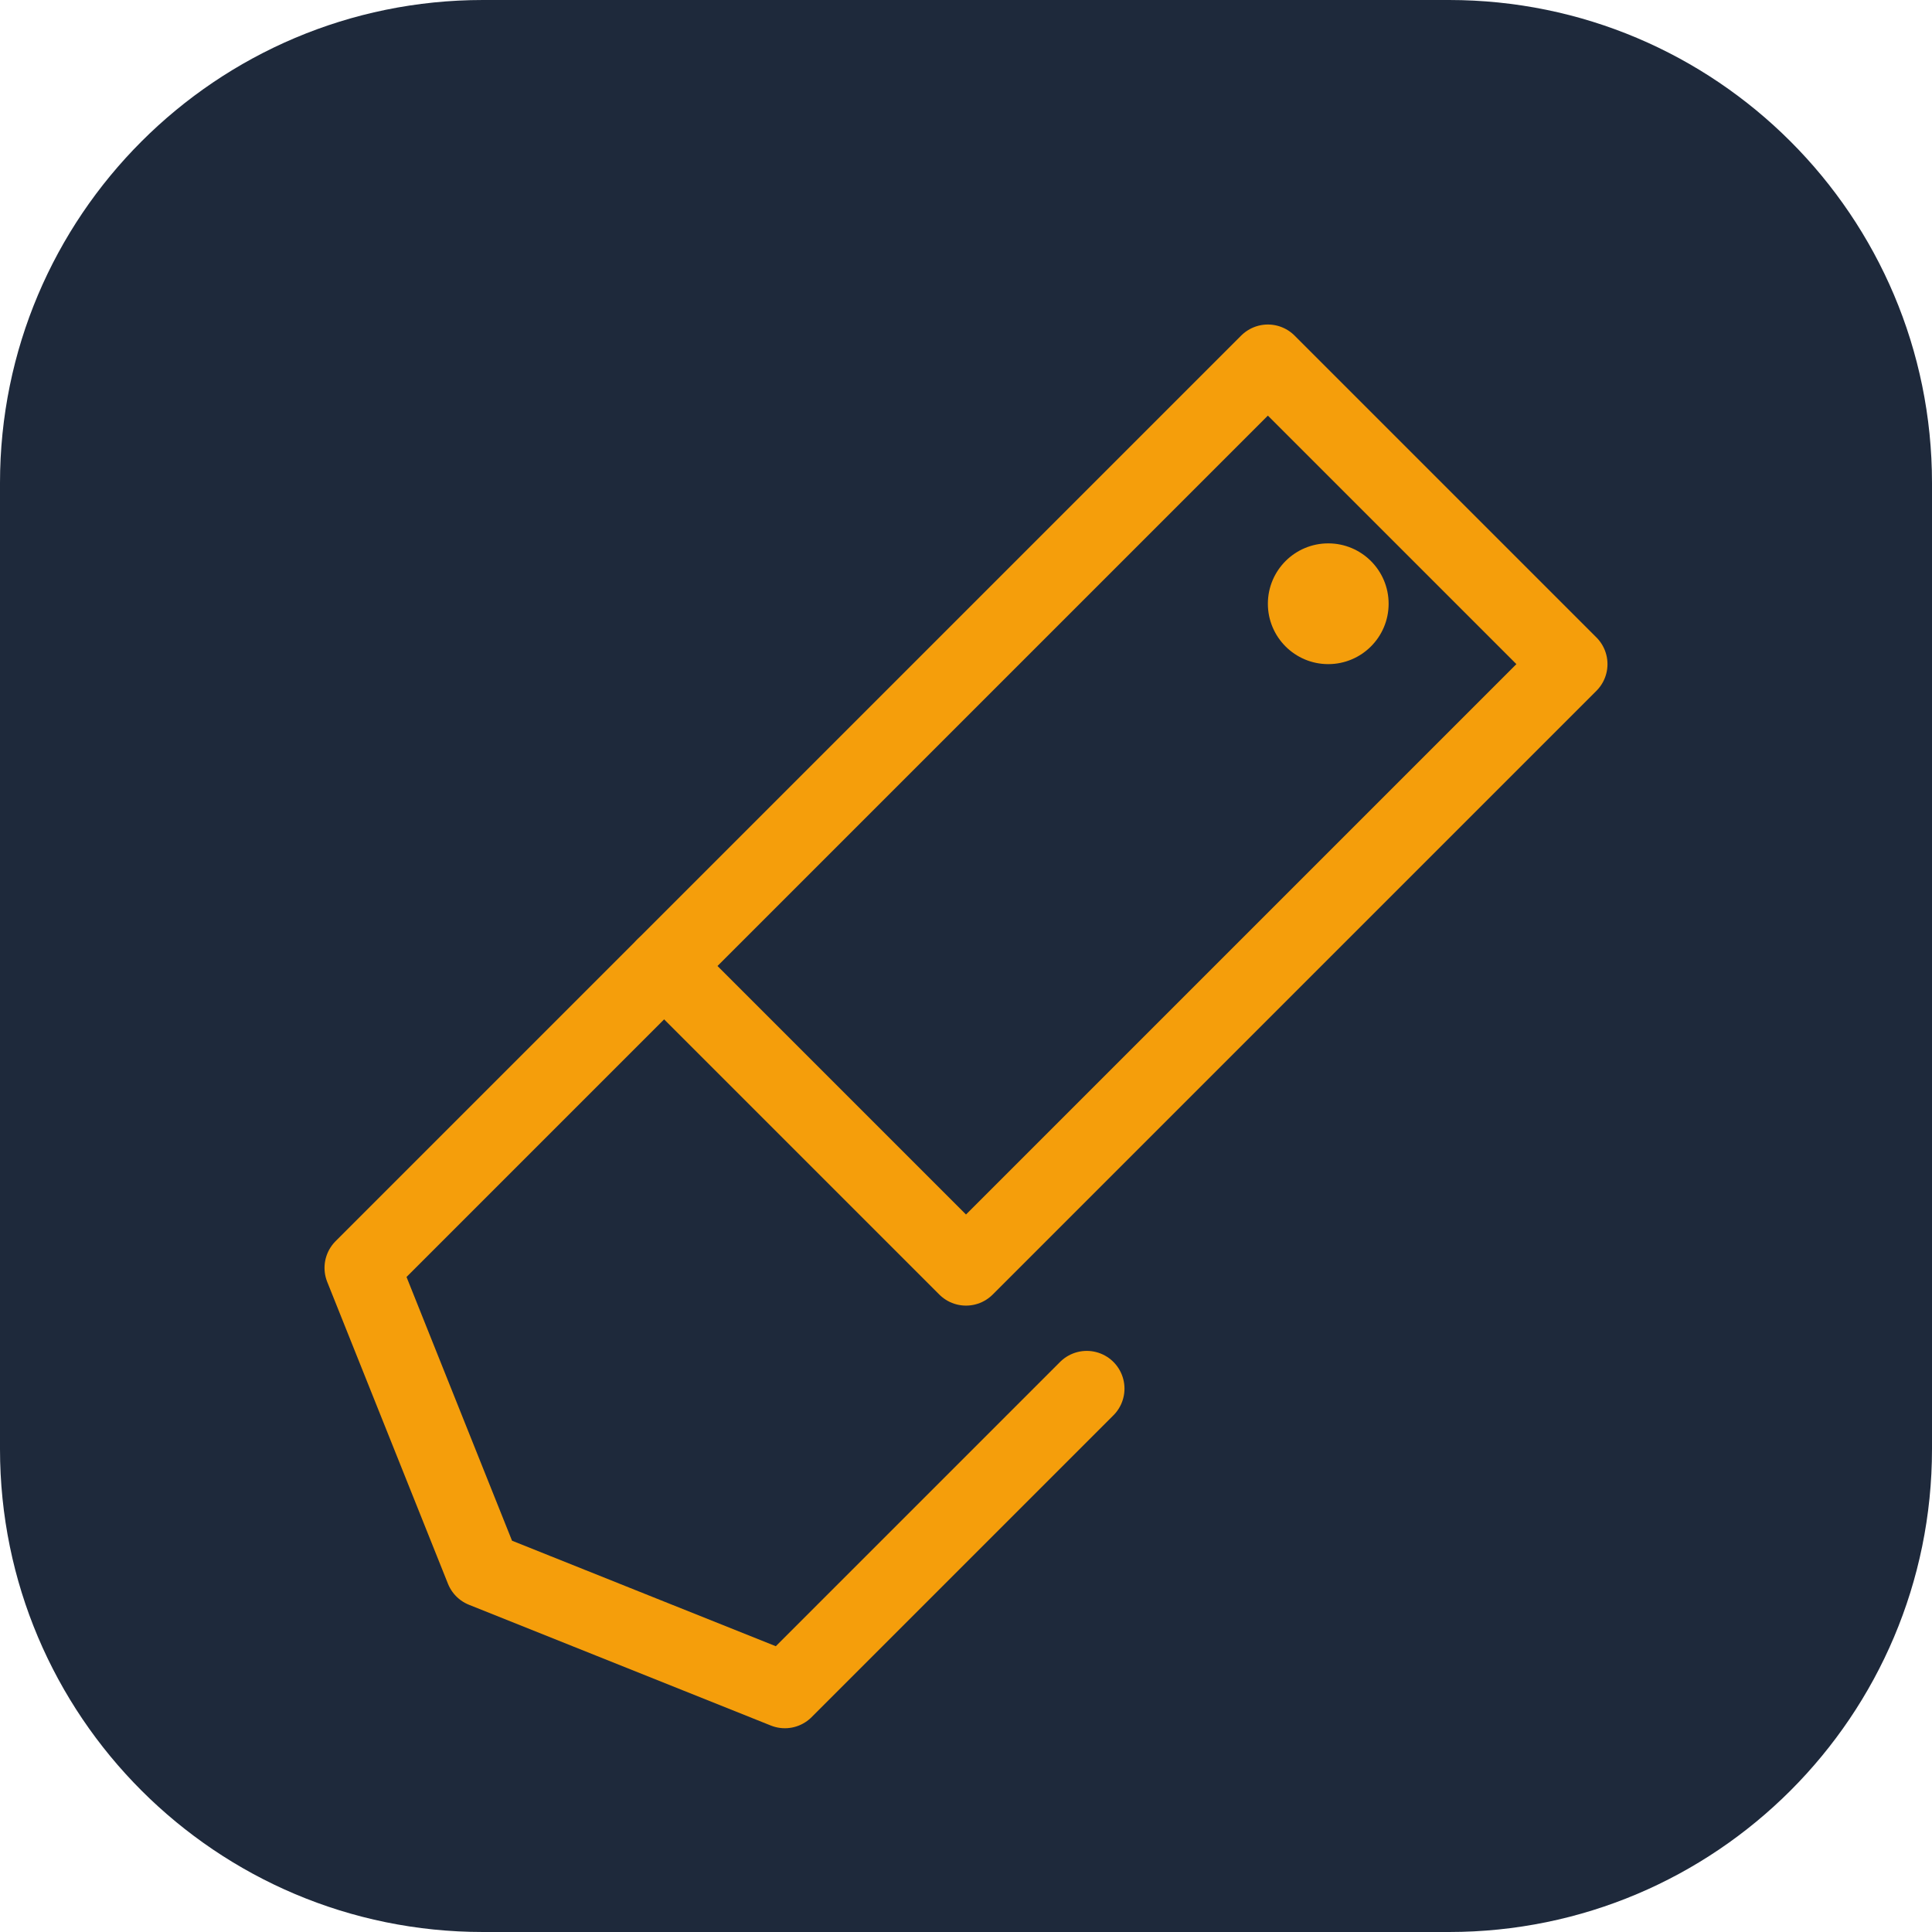
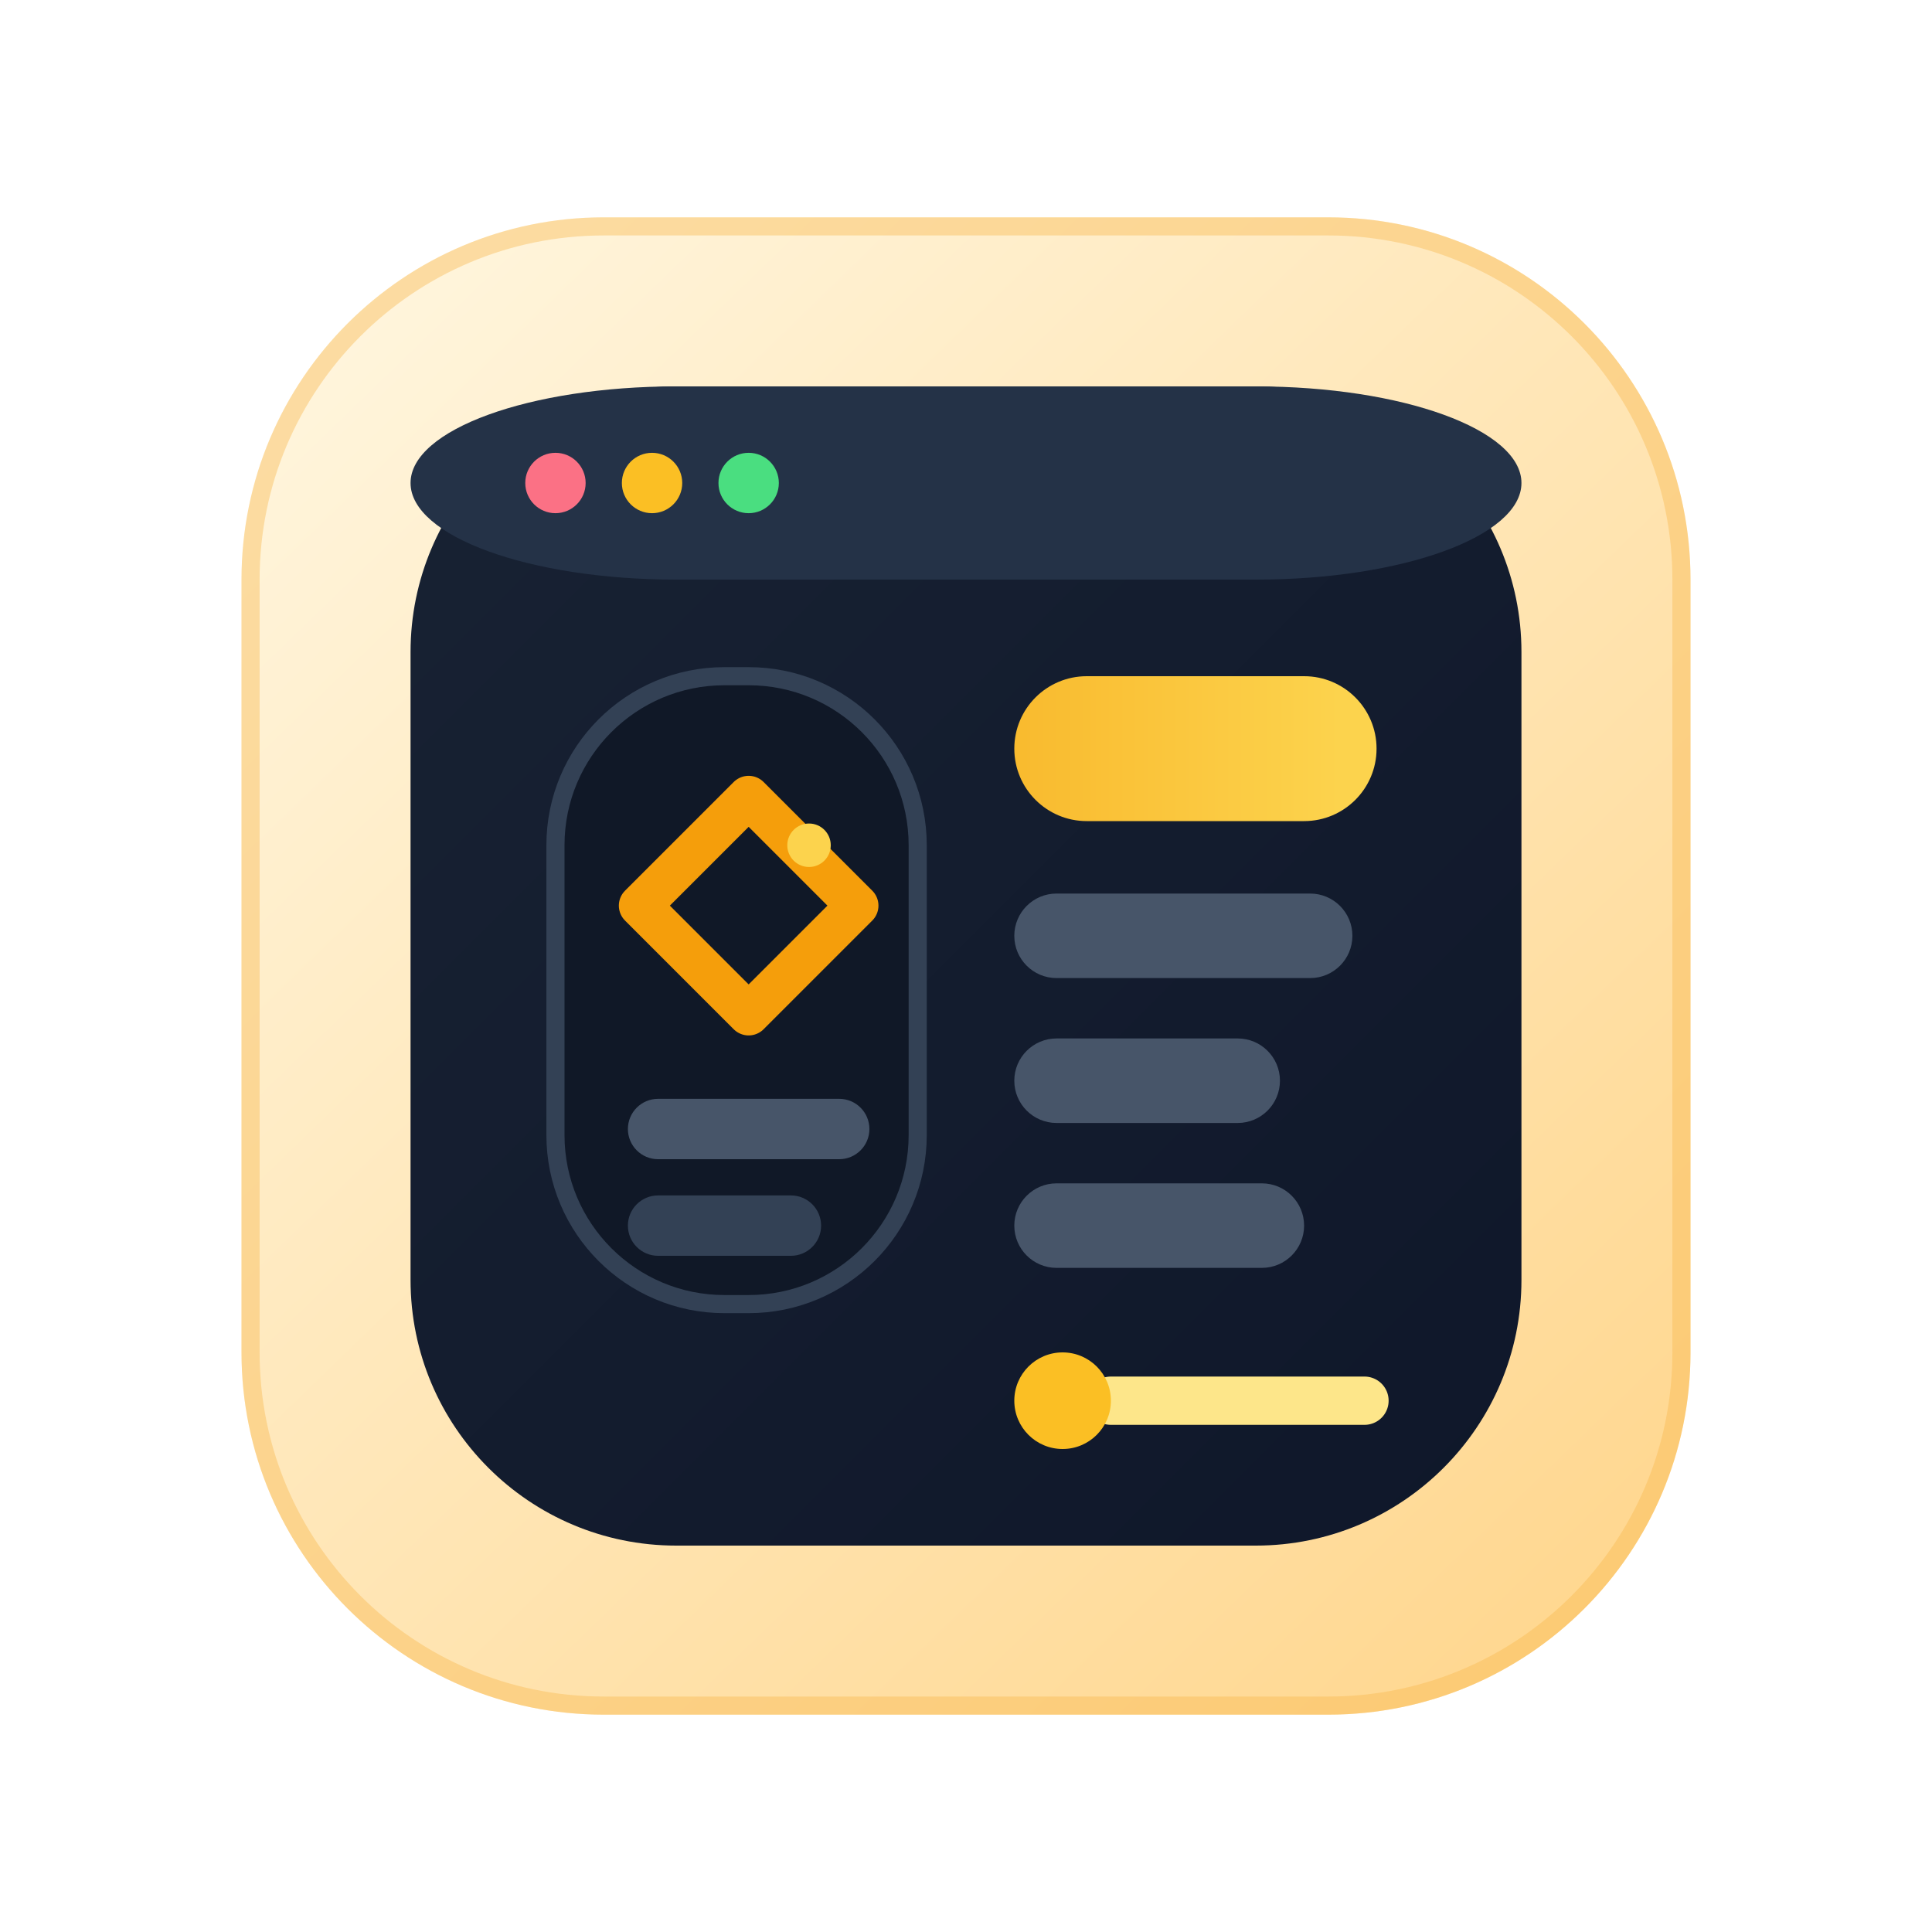
- <svg xmlns="http://www.w3.org/2000/svg" viewBox="0 0 64 64" fill="none">
-   <rect width="64" height="64" rx="16" fill="#1e293b" />
-   <path d="M42 12l10 10L32 42l-10-10L42 12z" stroke="#f59e0b" stroke-width="2.5" stroke-linecap="round" stroke-linejoin="round" />
-   <path d="M22 32l-10 10 4 10 10 4 10-10" stroke="#f59e0b" stroke-width="2.5" stroke-linecap="round" stroke-linejoin="round" />
-   <circle cx="44" cy="20" r="2" fill="#f59e0b" />
+ <svg xmlns="http://www.w3.org/2000/svg" viewBox="0 0 160 160" fill="none">
+   <defs>
+     <linearGradient id="pir-bg" x1="20" y1="18" x2="140" y2="142" gradientUnits="userSpaceOnUse">
+       <stop stop-color="#FFF7E2" />
+       <stop offset="1" stop-color="#FFD58A" />
+     </linearGradient>
+     <linearGradient id="pir-shell" x1="34" y1="32" x2="126" y2="124" gradientUnits="userSpaceOnUse">
+       <stop stop-color="#182233" />
+       <stop offset="1" stop-color="#0F172A" />
+     </linearGradient>
+     <linearGradient id="pir-accent" x1="53" y1="79" x2="111" y2="79" gradientUnits="userSpaceOnUse">
+       <stop stop-color="#F59E0B" />
+       <stop offset="1" stop-color="#FCD34D" />
+     </linearGradient>
+   </defs>
+   <rect x="20" y="18" width="120" height="124" rx="30" fill="url(#pir-bg)" />
+   <rect x="20.75" y="18.75" width="118.5" height="122.5" rx="29.25" stroke="#F8B84B" stroke-opacity="0.4" stroke-width="1.5" />
+   <rect x="34" y="32" width="92" height="96" rx="22" fill="url(#pir-shell)" />
+   <rect x="34" y="32" width="92" height="16" rx="22" fill="#243247" />
+   <circle cx="46" cy="40" r="2.5" fill="#FB7185" />
+   <circle cx="54" cy="40" r="2.5" fill="#FBBF24" />
+   <circle cx="62" cy="40" r="2.5" fill="#4ADE80" />
+   <rect x="46" y="56" width="30" height="52" rx="14" fill="#101827" stroke="#334155" stroke-width="1.5" />
+   <path d="M62 66 71 75 62 84 53 75 62 66Z" stroke="#F59E0B" stroke-width="3.5" stroke-linejoin="round" />
+   <circle cx="67" cy="70" r="1.8" fill="#FCD34D" />
+   <rect x="52" y="91" width="20" height="5" rx="2.5" fill="#475569" />
+   <rect x="52" y="99" width="16" height="5" rx="2.5" fill="#334155" />
+   <rect x="84" y="56" width="30" height="12" rx="6" fill="url(#pir-accent)" />
+   <rect x="84" y="74" width="28" height="7" rx="3.5" fill="#475569" />
+   <rect x="84" y="86" width="22" height="7" rx="3.5" fill="#475569" />
+   <rect x="84" y="98" width="24" height="7" rx="3.5" fill="#475569" />
+   <path d="M92 116h21" stroke="#FDE68A" stroke-width="4" stroke-linecap="round" />
+   <circle cx="88" cy="116" r="4" fill="#FBBF24" />
</svg>
